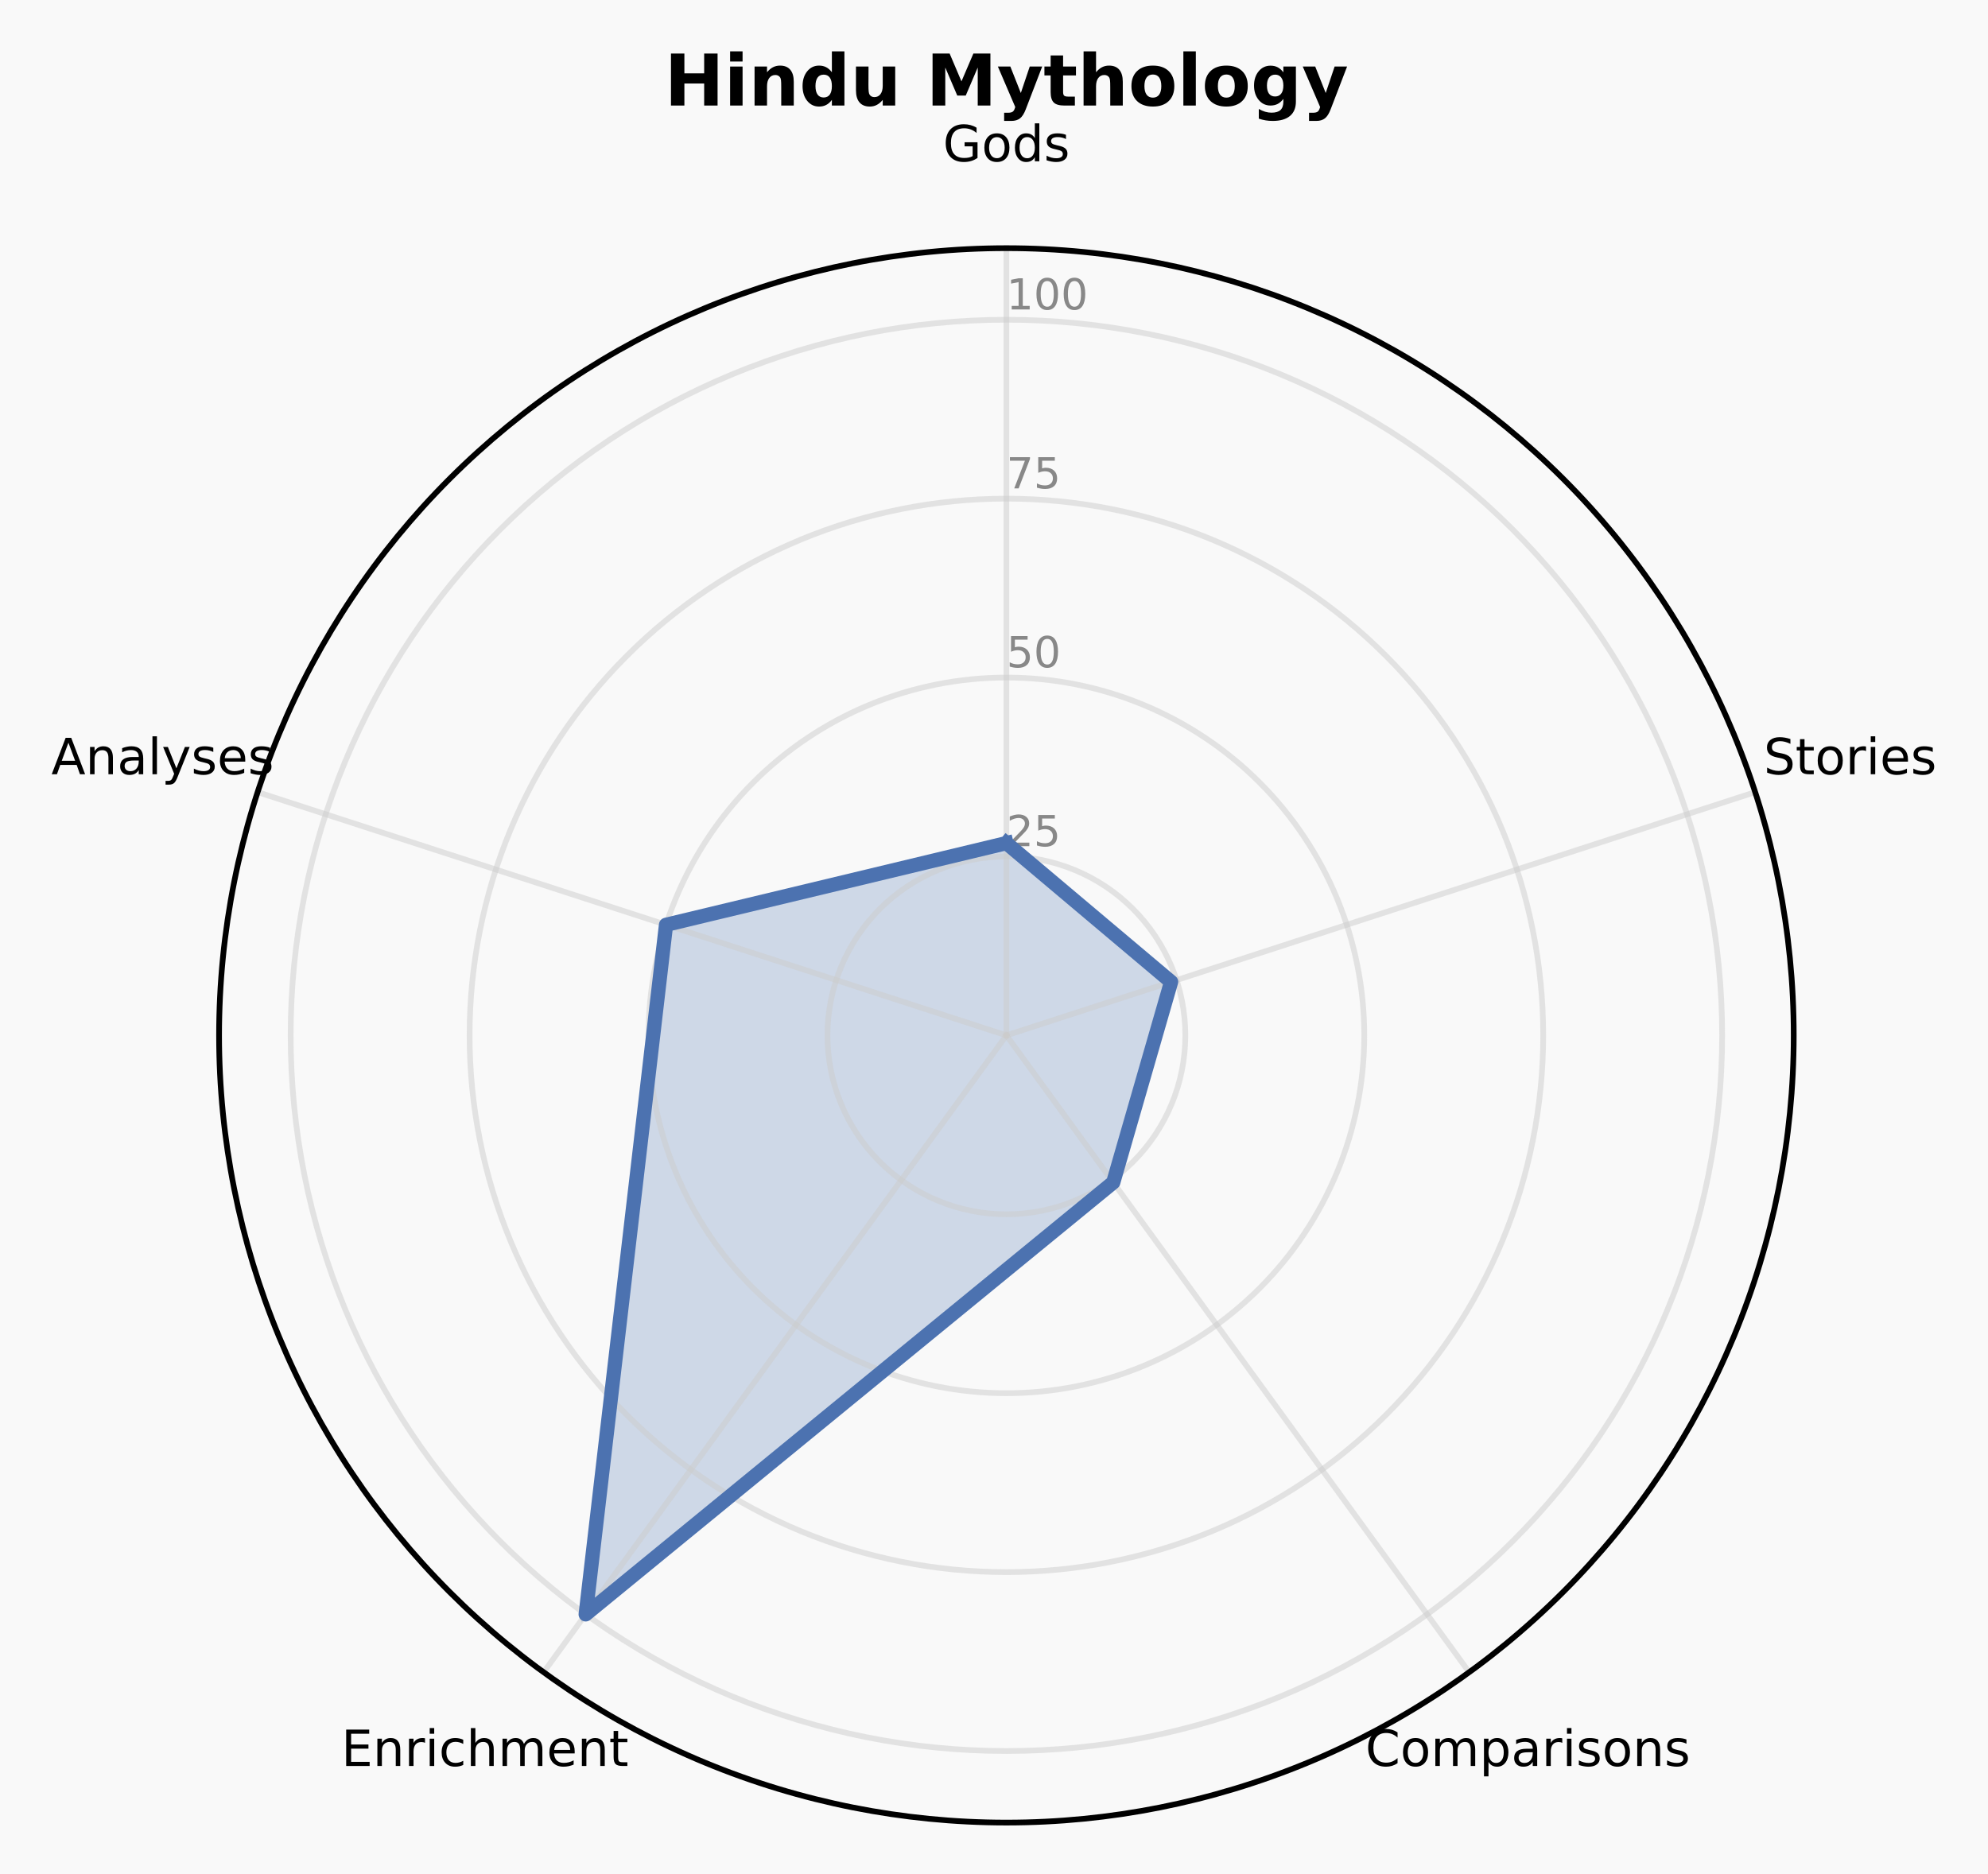
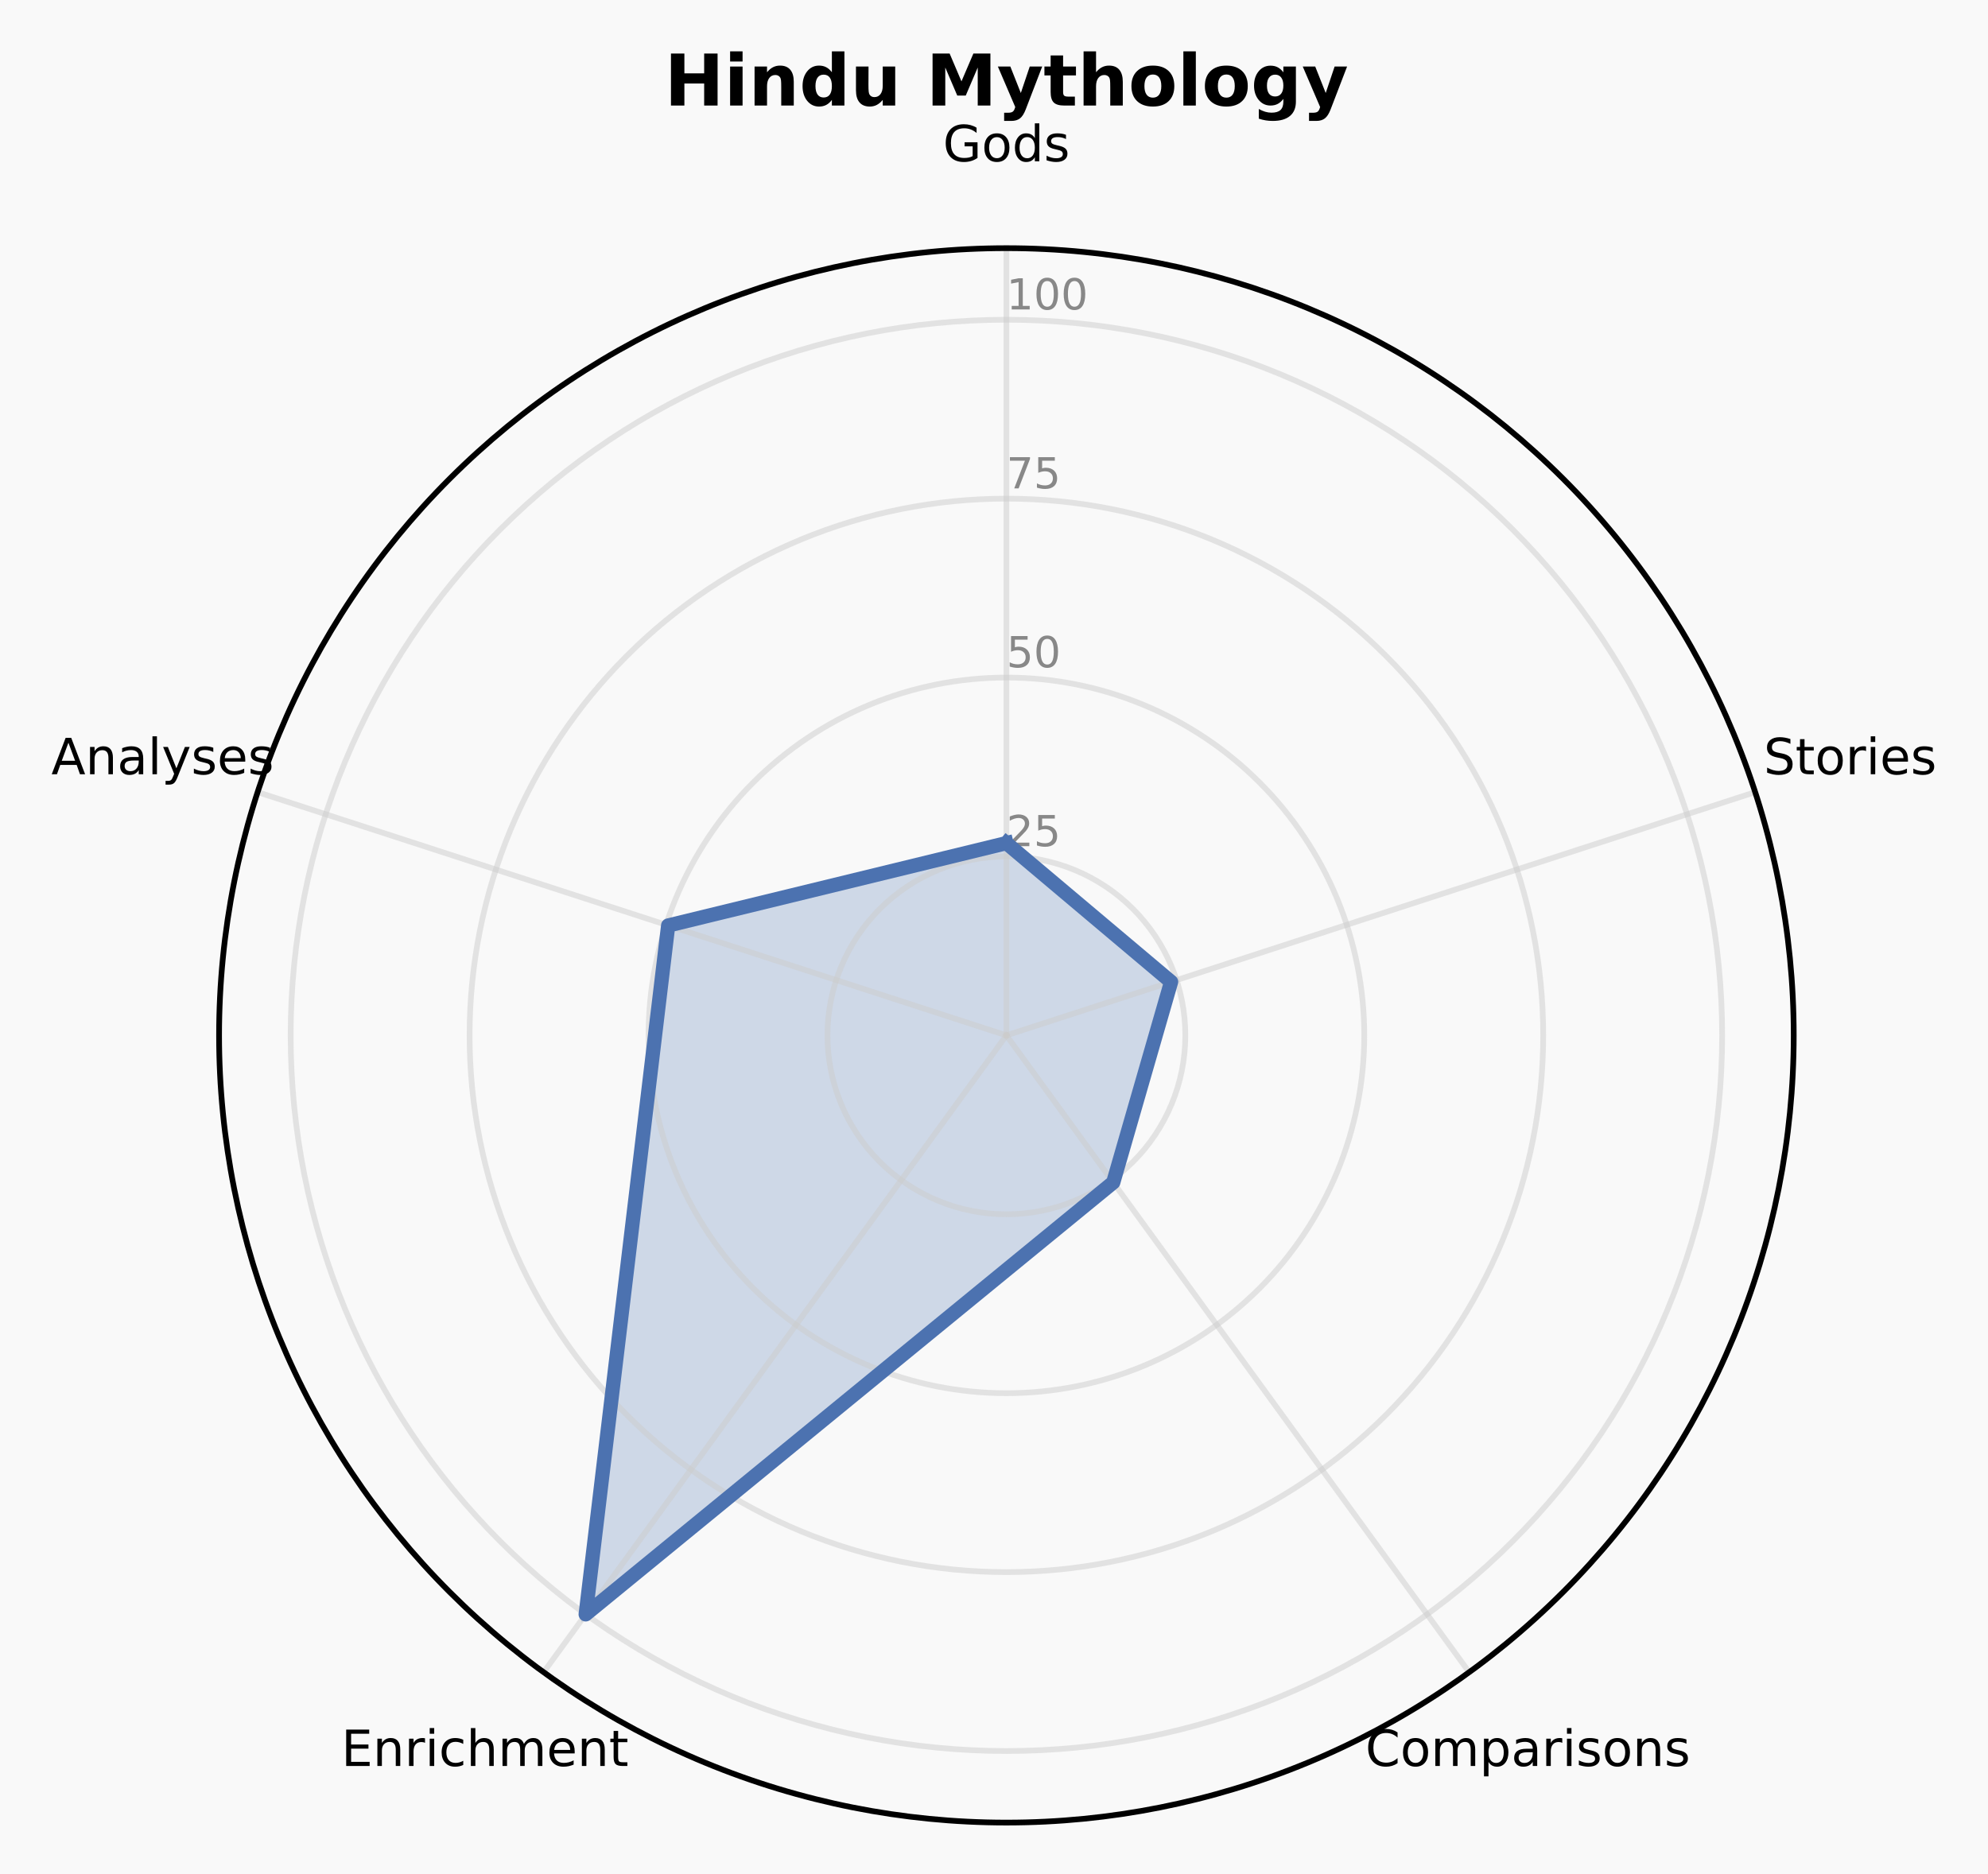
<svg xmlns="http://www.w3.org/2000/svg" xmlns:xlink="http://www.w3.org/1999/xlink" width="278.709pt" height="262.758pt" viewBox="0 0 278.709 262.758" version="1.1">
  <defs>
    <style type="text/css">*{stroke-linejoin: round; stroke-linecap: butt}</style>
  </defs>
  <g id="figure_1">
    <g id="patch_1">
      <path d="M 0 262.758  L 278.709 262.758  L 278.709 0  L 0 0  z " style="fill: #f9f9f9" />
    </g>
    <g id="axes_1">
      <g id="patch_2">
        <path d="M 251.473 145.178  C 251.473 130.683 248.618 116.329 243.071 102.938  C 237.524 89.546 229.393 77.377 219.143 67.128  C 208.894 56.878 196.725 48.748 183.334 43.201  C 169.942 37.654 155.588 34.798 141.093 34.798  C 126.598 34.798 112.244 37.654 98.853 43.201  C 85.461 48.748 73.293 56.878 63.043 67.128  C 52.794 77.377 44.663 89.546 39.116 102.938  C 33.569 116.329 30.714 130.683 30.714 145.178  C 30.714 159.673 33.569 174.027 39.116 187.418  C 44.663 200.81 52.794 212.979 63.043 223.228  C 73.293 233.478 85.461 241.609 98.853 247.155  C 112.244 252.702 126.598 255.558 141.093 255.558  C 155.588 255.558 169.942 252.702 183.334 247.155  C 196.725 241.609 208.894 233.478 219.143 223.228  C 229.393 212.979 237.524 200.81 243.071 187.418  C 248.618 174.027 251.473 159.673 251.473 145.178  M 141.093 145.178  C 141.093 145.178 141.093 145.178 141.093 145.178  C 141.093 145.178 141.093 145.178 141.093 145.178  C 141.093 145.178 141.093 145.178 141.093 145.178  C 141.093 145.178 141.093 145.178 141.093 145.178  C 141.093 145.178 141.093 145.178 141.093 145.178  C 141.093 145.178 141.093 145.178 141.093 145.178  C 141.093 145.178 141.093 145.178 141.093 145.178  C 141.093 145.178 141.093 145.178 141.093 145.178  C 141.093 145.178 141.093 145.178 141.093 145.178  C 141.093 145.178 141.093 145.178 141.093 145.178  C 141.093 145.178 141.093 145.178 141.093 145.178  C 141.093 145.178 141.093 145.178 141.093 145.178  C 141.093 145.178 141.093 145.178 141.093 145.178  C 141.093 145.178 141.093 145.178 141.093 145.178  C 141.093 145.178 141.093 145.178 141.093 145.178  C 141.093 145.178 141.093 145.178 141.093 145.178  z " style="fill: #f9f9f9" />
      </g>
      <g id="patch_3">
-         <path d="M 141.093 118.22  L 164.182 137.676  L 156.073 165.795  L 82.112 226.359  L 93.376 129.674  z " clip-path="url(#p9c87a16b70)" style="fill: #4c72b0; opacity: 0.25; stroke: #4c72b0; stroke-linejoin: miter" />
+         <path d="M 141.093 118.22  L 164.182 137.676  L 156.073 165.795  L 82.112 226.359  L 93.676 129.771  z " clip-path="url(#p53268eca87)" style="fill: #4c72b0; opacity: 0.25; stroke: #4c72b0; stroke-linejoin: miter" />
      </g>
      <g id="matplotlib.axis_1">
        <g id="xtick_1">
          <g id="line2d_1">
-             <path d="M 141.093 145.178  L 141.093 34.798  " clip-path="url(#p9c87a16b70)" style="fill: none; stroke: #cccccc; stroke-opacity: 0.5; stroke-width: 0.8; stroke-linecap: square" />
+             <path d="M 141.093 145.178  L 141.093 34.798  " clip-path="url(#p53268eca87)" style="fill: none; stroke: #cccccc; stroke-opacity: 0.5; stroke-width: 0.8; stroke-linecap: square" />
          </g>
          <g id="text_1">
            <g transform="translate(132.1945 22.61707) scale(0.07 -0.07)">
              <defs>
                <path id="DejaVuSans-2a" d="M 3809 666  L 3809 1919  L 2778 1919  L 2778 2438  L 4434 2438  L 4434 434  Q 4069 175 3628 42  Q 3188 -91 2688 -91  Q 1594 -91 976 548  Q 359 1188 359 2328  Q 359 3472 976 4111  Q 1594 4750 2688 4750  Q 3144 4750 3555 4637  Q 3966 4525 4313 4306  L 4313 3634  Q 3963 3931 3569 4081  Q 3175 4231 2741 4231  Q 1884 4231 1454 3753  Q 1025 3275 1025 2328  Q 1025 1384 1454 906  Q 1884 428 2741 428  Q 3075 428 3337 486  Q 3600 544 3809 666  z " transform="scale(0.015625)" />
                <path id="DejaVuSans-52" d="M 1959 3097  Q 1497 3097 1228 2736  Q 959 2375 959 1747  Q 959 1119 1226 758  Q 1494 397 1959 397  Q 2419 397 2687 759  Q 2956 1122 2956 1747  Q 2956 2369 2687 2733  Q 2419 3097 1959 3097  z M 1959 3584  Q 2709 3584 3137 3096  Q 3566 2609 3566 1747  Q 3566 888 3137 398  Q 2709 -91 1959 -91  Q 1206 -91 779 398  Q 353 888 353 1747  Q 353 2609 779 3096  Q 1206 3584 1959 3584  z " transform="scale(0.015625)" />
                <path id="DejaVuSans-47" d="M 2906 2969  L 2906 4863  L 3481 4863  L 3481 0  L 2906 0  L 2906 525  Q 2725 213 2448 61  Q 2172 -91 1784 -91  Q 1150 -91 751 415  Q 353 922 353 1747  Q 353 2572 751 3078  Q 1150 3584 1784 3584  Q 2172 3584 2448 3432  Q 2725 3281 2906 2969  z M 947 1747  Q 947 1113 1208 752  Q 1469 391 1925 391  Q 2381 391 2643 752  Q 2906 1113 2906 1747  Q 2906 2381 2643 2742  Q 2381 3103 1925 3103  Q 1469 3103 1208 2742  Q 947 2381 947 1747  z " transform="scale(0.015625)" />
                <path id="DejaVuSans-56" d="M 2834 3397  L 2834 2853  Q 2591 2978 2328 3040  Q 2066 3103 1784 3103  Q 1356 3103 1142 2972  Q 928 2841 928 2578  Q 928 2378 1081 2264  Q 1234 2150 1697 2047  L 1894 2003  Q 2506 1872 2764 1633  Q 3022 1394 3022 966  Q 3022 478 2636 193  Q 2250 -91 1575 -91  Q 1294 -91 989 -36  Q 684 19 347 128  L 347 722  Q 666 556 975 473  Q 1284 391 1588 391  Q 1994 391 2212 530  Q 2431 669 2431 922  Q 2431 1156 2273 1281  Q 2116 1406 1581 1522  L 1381 1569  Q 847 1681 609 1914  Q 372 2147 372 2553  Q 372 3047 722 3315  Q 1072 3584 1716 3584  Q 2034 3584 2315 3537  Q 2597 3491 2834 3397  z " transform="scale(0.015625)" />
              </defs>
              <use xlink:href="#DejaVuSans-2a" />
              <use xlink:href="#DejaVuSans-52" transform="translate(77.48438 0)" />
              <use xlink:href="#DejaVuSans-47" transform="translate(138.6719 0)" />
              <use xlink:href="#DejaVuSans-56" transform="translate(202.1562 0)" />
            </g>
          </g>
        </g>
        <g id="xtick_2">
          <g id="line2d_2">
-             <path d="M 141.093 145.178  L 246.07 111.069  " clip-path="url(#p9c87a16b70)" style="fill: none; stroke: #cccccc; stroke-opacity: 0.5; stroke-width: 0.8; stroke-linecap: square" />
+             <path d="M 141.093 145.178  L 246.07 111.069  " clip-path="url(#p53268eca87)" style="fill: none; stroke: #cccccc; stroke-opacity: 0.5; stroke-width: 0.8; stroke-linecap: square" />
          </g>
          <g id="text_2">
            <g transform="translate(247.2616 108.5613) scale(0.07 -0.07)">
              <defs>
                <path id="DejaVuSans-36" d="M 3425 4513  L 3425 3897  Q 3066 4069 2747 4153  Q 2428 4238 2131 4238  Q 1616 4238 1336 4038  Q 1056 3838 1056 3469  Q 1056 3159 1242 3001  Q 1428 2844 1947 2747  L 2328 2669  Q 3034 2534 3370 2195  Q 3706 1856 3706 1288  Q 3706 609 3251 259  Q 2797 -91 1919 -91  Q 1588 -91 1214 -16  Q 841 59 441 206  L 441 856  Q 825 641 1194 531  Q 1563 422 1919 422  Q 2459 422 2753 634  Q 3047 847 3047 1241  Q 3047 1584 2836 1778  Q 2625 1972 2144 2069  L 1759 2144  Q 1053 2284 737 2584  Q 422 2884 422 3419  Q 422 4038 858 4394  Q 1294 4750 2059 4750  Q 2388 4750 2728 4690  Q 3069 4631 3425 4513  z " transform="scale(0.015625)" />
                <path id="DejaVuSans-57" d="M 1172 4494  L 1172 3500  L 2356 3500  L 2356 3053  L 1172 3053  L 1172 1153  Q 1172 725 1289 603  Q 1406 481 1766 481  L 2356 481  L 2356 0  L 1766 0  Q 1100 0 847 248  Q 594 497 594 1153  L 594 3053  L 172 3053  L 172 3500  L 594 3500  L 594 4494  L 1172 4494  z " transform="scale(0.015625)" />
                <path id="DejaVuSans-55" d="M 2631 2963  Q 2534 3019 2420 3045  Q 2306 3072 2169 3072  Q 1681 3072 1420 2755  Q 1159 2438 1159 1844  L 1159 0  L 581 0  L 581 3500  L 1159 3500  L 1159 2956  Q 1341 3275 1631 3429  Q 1922 3584 2338 3584  Q 2397 3584 2469 3576  Q 2541 3569 2628 3553  L 2631 2963  z " transform="scale(0.015625)" />
                <path id="DejaVuSans-4c" d="M 603 3500  L 1178 3500  L 1178 0  L 603 0  L 603 3500  z M 603 4863  L 1178 4863  L 1178 4134  L 603 4134  L 603 4863  z " transform="scale(0.015625)" />
                <path id="DejaVuSans-48" d="M 3597 1894  L 3597 1613  L 953 1613  Q 991 1019 1311 708  Q 1631 397 2203 397  Q 2534 397 2845 478  Q 3156 559 3463 722  L 3463 178  Q 3153 47 2828 -22  Q 2503 -91 2169 -91  Q 1331 -91 842 396  Q 353 884 353 1716  Q 353 2575 817 3079  Q 1281 3584 2069 3584  Q 2775 3584 3186 3129  Q 3597 2675 3597 1894  z M 3022 2063  Q 3016 2534 2758 2815  Q 2500 3097 2075 3097  Q 1594 3097 1305 2825  Q 1016 2553 972 2059  L 3022 2063  z " transform="scale(0.015625)" />
              </defs>
              <use xlink:href="#DejaVuSans-36" />
              <use xlink:href="#DejaVuSans-57" transform="translate(63.48438 0)" />
              <use xlink:href="#DejaVuSans-52" transform="translate(102.6875 0)" />
              <use xlink:href="#DejaVuSans-55" transform="translate(163.875 0)" />
              <use xlink:href="#DejaVuSans-4c" transform="translate(204.9844 0)" />
              <use xlink:href="#DejaVuSans-48" transform="translate(232.7656 0)" />
              <use xlink:href="#DejaVuSans-56" transform="translate(294.2969 0)" />
            </g>
          </g>
        </g>
        <g id="xtick_3">
          <g id="line2d_3">
-             <path d="M 141.093 145.178  L 205.973 234.477  " clip-path="url(#p9c87a16b70)" style="fill: none; stroke: #cccccc; stroke-opacity: 0.5; stroke-width: 0.8; stroke-linecap: square" />
+             <path d="M 141.093 145.178  L 205.973 234.477  " clip-path="url(#p53268eca87)" style="fill: none; stroke: #cccccc; stroke-opacity: 0.5; stroke-width: 0.8; stroke-linecap: square" />
          </g>
          <g id="text_3">
            <g transform="translate(191.4228 247.6219) scale(0.07 -0.07)">
              <defs>
                <path id="DejaVuSans-26" d="M 4122 4306  L 4122 3641  Q 3803 3938 3442 4084  Q 3081 4231 2675 4231  Q 1875 4231 1450 3742  Q 1025 3253 1025 2328  Q 1025 1406 1450 917  Q 1875 428 2675 428  Q 3081 428 3442 575  Q 3803 722 4122 1019  L 4122 359  Q 3791 134 3420 21  Q 3050 -91 2638 -91  Q 1578 -91 968 557  Q 359 1206 359 2328  Q 359 3453 968 4101  Q 1578 4750 2638 4750  Q 3056 4750 3426 4639  Q 3797 4528 4122 4306  z " transform="scale(0.015625)" />
                <path id="DejaVuSans-50" d="M 3328 2828  Q 3544 3216 3844 3400  Q 4144 3584 4550 3584  Q 5097 3584 5394 3201  Q 5691 2819 5691 2113  L 5691 0  L 5113 0  L 5113 2094  Q 5113 2597 4934 2840  Q 4756 3084 4391 3084  Q 3944 3084 3684 2787  Q 3425 2491 3425 1978  L 3425 0  L 2847 0  L 2847 2094  Q 2847 2600 2669 2842  Q 2491 3084 2119 3084  Q 1678 3084 1418 2786  Q 1159 2488 1159 1978  L 1159 0  L 581 0  L 581 3500  L 1159 3500  L 1159 2956  Q 1356 3278 1631 3431  Q 1906 3584 2284 3584  Q 2666 3584 2933 3390  Q 3200 3197 3328 2828  z " transform="scale(0.015625)" />
                <path id="DejaVuSans-53" d="M 1159 525  L 1159 -1331  L 581 -1331  L 581 3500  L 1159 3500  L 1159 2969  Q 1341 3281 1617 3432  Q 1894 3584 2278 3584  Q 2916 3584 3314 3078  Q 3713 2572 3713 1747  Q 3713 922 3314 415  Q 2916 -91 2278 -91  Q 1894 -91 1617 61  Q 1341 213 1159 525  z M 3116 1747  Q 3116 2381 2855 2742  Q 2594 3103 2138 3103  Q 1681 3103 1420 2742  Q 1159 2381 1159 1747  Q 1159 1113 1420 752  Q 1681 391 2138 391  Q 2594 391 2855 752  Q 3116 1113 3116 1747  z " transform="scale(0.015625)" />
                <path id="DejaVuSans-44" d="M 2194 1759  Q 1497 1759 1228 1600  Q 959 1441 959 1056  Q 959 750 1161 570  Q 1363 391 1709 391  Q 2188 391 2477 730  Q 2766 1069 2766 1631  L 2766 1759  L 2194 1759  z M 3341 1997  L 3341 0  L 2766 0  L 2766 531  Q 2569 213 2275 61  Q 1981 -91 1556 -91  Q 1019 -91 701 211  Q 384 513 384 1019  Q 384 1609 779 1909  Q 1175 2209 1959 2209  L 2766 2209  L 2766 2266  Q 2766 2663 2505 2880  Q 2244 3097 1772 3097  Q 1472 3097 1187 3025  Q 903 2953 641 2809  L 641 3341  Q 956 3463 1253 3523  Q 1550 3584 1831 3584  Q 2591 3584 2966 3190  Q 3341 2797 3341 1997  z " transform="scale(0.015625)" />
                <path id="DejaVuSans-51" d="M 3513 2113  L 3513 0  L 2938 0  L 2938 2094  Q 2938 2591 2744 2837  Q 2550 3084 2163 3084  Q 1697 3084 1428 2787  Q 1159 2491 1159 1978  L 1159 0  L 581 0  L 581 3500  L 1159 3500  L 1159 2956  Q 1366 3272 1645 3428  Q 1925 3584 2291 3584  Q 2894 3584 3203 3211  Q 3513 2838 3513 2113  z " transform="scale(0.015625)" />
              </defs>
              <use xlink:href="#DejaVuSans-26" />
              <use xlink:href="#DejaVuSans-52" transform="translate(69.82812 0)" />
              <use xlink:href="#DejaVuSans-50" transform="translate(131.0156 0)" />
              <use xlink:href="#DejaVuSans-53" transform="translate(228.4219 0)" />
              <use xlink:href="#DejaVuSans-44" transform="translate(291.9062 0)" />
              <use xlink:href="#DejaVuSans-55" transform="translate(353.1875 0)" />
              <use xlink:href="#DejaVuSans-4c" transform="translate(394.2969 0)" />
              <use xlink:href="#DejaVuSans-56" transform="translate(422.0781 0)" />
              <use xlink:href="#DejaVuSans-52" transform="translate(474.1719 0)" />
              <use xlink:href="#DejaVuSans-51" transform="translate(535.3594 0)" />
              <use xlink:href="#DejaVuSans-56" transform="translate(598.7344 0)" />
            </g>
          </g>
        </g>
        <g id="xtick_4">
          <g id="line2d_4">
-             <path d="M 141.093 145.178  L 76.214 234.477  " clip-path="url(#p9c87a16b70)" style="fill: none; stroke: #cccccc; stroke-opacity: 0.5; stroke-width: 0.8; stroke-linecap: square" />
+             <path d="M 141.093 145.178  L 76.214 234.477  " clip-path="url(#p53268eca87)" style="fill: none; stroke: #cccccc; stroke-opacity: 0.5; stroke-width: 0.8; stroke-linecap: square" />
          </g>
          <g id="text_4">
            <g transform="translate(47.8483 247.6219) scale(0.07 -0.07)">
              <defs>
                <path id="DejaVuSans-28" d="M 628 4666  L 3578 4666  L 3578 4134  L 1259 4134  L 1259 2753  L 3481 2753  L 3481 2222  L 1259 2222  L 1259 531  L 3634 531  L 3634 0  L 628 0  L 628 4666  z " transform="scale(0.015625)" />
                <path id="DejaVuSans-46" d="M 3122 3366  L 3122 2828  Q 2878 2963 2633 3030  Q 2388 3097 2138 3097  Q 1578 3097 1268 2742  Q 959 2388 959 1747  Q 959 1106 1268 751  Q 1578 397 2138 397  Q 2388 397 2633 464  Q 2878 531 3122 666  L 3122 134  Q 2881 22 2623 -34  Q 2366 -91 2075 -91  Q 1284 -91 818 406  Q 353 903 353 1747  Q 353 2603 823 3093  Q 1294 3584 2113 3584  Q 2378 3584 2631 3529  Q 2884 3475 3122 3366  z " transform="scale(0.015625)" />
                <path id="DejaVuSans-4b" d="M 3513 2113  L 3513 0  L 2938 0  L 2938 2094  Q 2938 2591 2744 2837  Q 2550 3084 2163 3084  Q 1697 3084 1428 2787  Q 1159 2491 1159 1978  L 1159 0  L 581 0  L 581 4863  L 1159 4863  L 1159 2956  Q 1366 3272 1645 3428  Q 1925 3584 2291 3584  Q 2894 3584 3203 3211  Q 3513 2838 3513 2113  z " transform="scale(0.015625)" />
              </defs>
              <use xlink:href="#DejaVuSans-28" />
              <use xlink:href="#DejaVuSans-51" transform="translate(63.1875 0)" />
              <use xlink:href="#DejaVuSans-55" transform="translate(126.5625 0)" />
              <use xlink:href="#DejaVuSans-4c" transform="translate(167.6719 0)" />
              <use xlink:href="#DejaVuSans-46" transform="translate(195.4531 0)" />
              <use xlink:href="#DejaVuSans-4b" transform="translate(250.4375 0)" />
              <use xlink:href="#DejaVuSans-50" transform="translate(313.8125 0)" />
              <use xlink:href="#DejaVuSans-48" transform="translate(411.2188 0)" />
              <use xlink:href="#DejaVuSans-51" transform="translate(472.75 0)" />
              <use xlink:href="#DejaVuSans-57" transform="translate(536.125 0)" />
            </g>
          </g>
        </g>
        <g id="xtick_5">
          <g id="line2d_5">
-             <path d="M 141.093 145.178  L 36.116 111.069  " clip-path="url(#p9c87a16b70)" style="fill: none; stroke: #cccccc; stroke-opacity: 0.5; stroke-width: 0.8; stroke-linecap: square" />
+             <path d="M 141.093 145.178  L 36.116 111.069  " clip-path="url(#p53268eca87)" style="fill: none; stroke: #cccccc; stroke-opacity: 0.5; stroke-width: 0.8; stroke-linecap: square" />
          </g>
          <g id="text_5">
            <g transform="translate(7.2 108.5613) scale(0.07 -0.07)">
              <defs>
                <path id="DejaVuSans-24" d="M 2188 4044  L 1331 1722  L 3047 1722  L 2188 4044  z M 1831 4666  L 2547 4666  L 4325 0  L 3669 0  L 3244 1197  L 1141 1197  L 716 0  L 50 0  L 1831 4666  z " transform="scale(0.015625)" />
                <path id="DejaVuSans-4f" d="M 603 4863  L 1178 4863  L 1178 0  L 603 0  L 603 4863  z " transform="scale(0.015625)" />
                <path id="DejaVuSans-5c" d="M 2059 -325  Q 1816 -950 1584 -1140  Q 1353 -1331 966 -1331  L 506 -1331  L 506 -850  L 844 -850  Q 1081 -850 1212 -737  Q 1344 -625 1503 -206  L 1606 56  L 191 3500  L 800 3500  L 1894 763  L 2988 3500  L 3597 3500  L 2059 -325  z " transform="scale(0.015625)" />
              </defs>
              <use xlink:href="#DejaVuSans-24" />
              <use xlink:href="#DejaVuSans-51" transform="translate(68.40625 0)" />
              <use xlink:href="#DejaVuSans-44" transform="translate(131.7812 0)" />
              <use xlink:href="#DejaVuSans-4f" transform="translate(193.0625 0)" />
              <use xlink:href="#DejaVuSans-5c" transform="translate(220.8438 0)" />
              <use xlink:href="#DejaVuSans-56" transform="translate(280.0312 0)" />
              <use xlink:href="#DejaVuSans-48" transform="translate(332.125 0)" />
              <use xlink:href="#DejaVuSans-56" transform="translate(393.6562 0)" />
            </g>
          </g>
        </g>
      </g>
      <g id="matplotlib.axis_2">
        <g id="ytick_1">
          <g id="line2d_6">
-             <path d="M 141.093 120.092  C 144.388 120.092 147.65 120.741 150.693 122.001  C 153.737 123.262 156.503 125.11 158.832 127.439  C 161.161 129.769 163.009 132.534 164.27 135.578  C 165.531 138.621 166.18 141.884 166.18 145.178  C 166.18 148.472 165.531 151.735 164.27 154.778  C 163.009 157.822 161.161 160.587 158.832 162.917  C 156.503 165.246 153.737 167.094 150.693 168.355  C 147.65 169.615 144.388 170.264 141.093 170.264  C 137.799 170.264 134.537 169.615 131.493 168.355  C 128.45 167.094 125.684 165.246 123.355 162.917  C 121.025 160.587 119.177 157.822 117.917 154.778  C 116.656 151.735 116.007 148.472 116.007 145.178  C 116.007 141.884 116.656 138.621 117.917 135.578  C 119.177 132.534 121.025 129.769 123.355 127.439  C 125.684 125.11 128.45 123.262 131.493 122.001  C 134.537 120.741 137.799 120.092 141.093 120.092  " clip-path="url(#p9c87a16b70)" style="fill: none; stroke: #cccccc; stroke-opacity: 0.5; stroke-width: 0.8; stroke-linecap: square" />
+             <path d="M 141.093 120.092  C 144.388 120.092 147.65 120.741 150.693 122.001  C 153.737 123.262 156.503 125.11 158.832 127.439  C 161.161 129.769 163.009 132.534 164.27 135.578  C 165.531 138.621 166.18 141.884 166.18 145.178  C 166.18 148.472 165.531 151.735 164.27 154.778  C 163.009 157.822 161.161 160.587 158.832 162.917  C 156.503 165.246 153.737 167.094 150.693 168.355  C 147.65 169.615 144.388 170.264 141.093 170.264  C 137.799 170.264 134.537 169.615 131.493 168.355  C 128.45 167.094 125.684 165.246 123.355 162.917  C 121.025 160.587 119.177 157.822 117.917 154.778  C 116.656 151.735 116.007 148.472 116.007 145.178  C 116.007 141.884 116.656 138.621 117.917 135.578  C 119.177 132.534 121.025 129.769 123.355 127.439  C 125.684 125.11 128.45 123.262 131.493 122.001  C 134.537 120.741 137.799 120.092 141.093 120.092  " clip-path="url(#p53268eca87)" style="fill: none; stroke: #cccccc; stroke-opacity: 0.5; stroke-width: 0.8; stroke-linecap: square" />
          </g>
          <g id="text_6">
            <g style="fill: #888888" transform="translate(141.0933 118.6504) scale(0.06 -0.06)">
              <defs>
                <path id="DejaVuSans-15" d="M 1228 531  L 3431 531  L 3431 0  L 469 0  L 469 531  Q 828 903 1448 1529  Q 2069 2156 2228 2338  Q 2531 2678 2651 2914  Q 2772 3150 2772 3378  Q 2772 3750 2511 3984  Q 2250 4219 1831 4219  Q 1534 4219 1204 4116  Q 875 4013 500 3803  L 500 4441  Q 881 4594 1212 4672  Q 1544 4750 1819 4750  Q 2544 4750 2975 4387  Q 3406 4025 3406 3419  Q 3406 3131 3298 2873  Q 3191 2616 2906 2266  Q 2828 2175 2409 1742  Q 1991 1309 1228 531  z " transform="scale(0.015625)" />
                <path id="DejaVuSans-18" d="M 691 4666  L 3169 4666  L 3169 4134  L 1269 4134  L 1269 2991  Q 1406 3038 1543 3061  Q 1681 3084 1819 3084  Q 2600 3084 3056 2656  Q 3513 2228 3513 1497  Q 3513 744 3044 326  Q 2575 -91 1722 -91  Q 1428 -91 1123 -41  Q 819 9 494 109  L 494 744  Q 775 591 1075 516  Q 1375 441 1709 441  Q 2250 441 2565 725  Q 2881 1009 2881 1497  Q 2881 1984 2565 2268  Q 2250 2553 1709 2553  Q 1456 2553 1204 2497  Q 953 2441 691 2322  L 691 4666  z " transform="scale(0.015625)" />
              </defs>
              <use xlink:href="#DejaVuSans-15" />
              <use xlink:href="#DejaVuSans-18" transform="translate(63.625 0)" />
            </g>
          </g>
        </g>
        <g id="ytick_2">
          <g id="line2d_7">
-             <path d="M 141.093 95.005  C 147.682 95.005 154.206 96.303 160.293 98.825  C 166.381 101.346 171.912 105.042 176.571 109.701  C 181.229 114.36 184.925 119.891 187.447 125.978  C 189.968 132.065 191.266 138.589 191.266 145.178  C 191.266 151.767 189.968 158.291 187.447 164.378  C 184.925 170.465 181.229 175.997 176.571 180.655  C 171.912 185.314 166.381 189.01 160.293 191.531  C 154.206 194.053 147.682 195.351 141.093 195.351  C 134.505 195.351 127.98 194.053 121.893 191.531  C 115.806 189.01 110.275 185.314 105.616 180.655  C 100.957 175.997 97.261 170.465 94.74 164.378  C 92.219 158.291 90.921 151.767 90.921 145.178  C 90.921 138.589 92.219 132.065 94.74 125.978  C 97.261 119.891 100.957 114.36 105.616 109.701  C 110.275 105.042 115.806 101.346 121.893 98.825  C 127.98 96.303 134.505 95.005 141.093 95.005  " clip-path="url(#p9c87a16b70)" style="fill: none; stroke: #cccccc; stroke-opacity: 0.5; stroke-width: 0.8; stroke-linecap: square" />
+             <path d="M 141.093 95.005  C 147.682 95.005 154.206 96.303 160.293 98.825  C 166.381 101.346 171.912 105.042 176.571 109.701  C 181.229 114.36 184.925 119.891 187.447 125.978  C 189.968 132.065 191.266 138.589 191.266 145.178  C 191.266 151.767 189.968 158.291 187.447 164.378  C 184.925 170.465 181.229 175.997 176.571 180.655  C 171.912 185.314 166.381 189.01 160.293 191.531  C 154.206 194.053 147.682 195.351 141.093 195.351  C 134.505 195.351 127.98 194.053 121.893 191.531  C 115.806 189.01 110.275 185.314 105.616 180.655  C 100.957 175.997 97.261 170.465 94.74 164.378  C 92.219 158.291 90.921 151.767 90.921 145.178  C 90.921 138.589 92.219 132.065 94.74 125.978  C 97.261 119.891 100.957 114.36 105.616 109.701  C 110.275 105.042 115.806 101.346 121.893 98.825  C 127.98 96.303 134.505 95.005 141.093 95.005  " clip-path="url(#p53268eca87)" style="fill: none; stroke: #cccccc; stroke-opacity: 0.5; stroke-width: 0.8; stroke-linecap: square" />
          </g>
          <g id="text_7">
            <g style="fill: #888888" transform="translate(141.0933 93.56408) scale(0.06 -0.06)">
              <defs>
                <path id="DejaVuSans-13" d="M 2034 4250  Q 1547 4250 1301 3770  Q 1056 3291 1056 2328  Q 1056 1369 1301 889  Q 1547 409 2034 409  Q 2525 409 2770 889  Q 3016 1369 3016 2328  Q 3016 3291 2770 3770  Q 2525 4250 2034 4250  z M 2034 4750  Q 2819 4750 3233 4129  Q 3647 3509 3647 2328  Q 3647 1150 3233 529  Q 2819 -91 2034 -91  Q 1250 -91 836 529  Q 422 1150 422 2328  Q 422 3509 836 4129  Q 1250 4750 2034 4750  z " transform="scale(0.015625)" />
              </defs>
              <use xlink:href="#DejaVuSans-18" />
              <use xlink:href="#DejaVuSans-13" transform="translate(63.625 0)" />
            </g>
          </g>
        </g>
        <g id="ytick_3">
          <g id="line2d_8">
-             <path d="M 141.093 69.919  C 150.976 69.919 160.763 71.866 169.894 75.648  C 179.024 79.43 187.321 84.974 194.309 91.962  C 201.298 98.95 206.841 107.247 210.623 116.378  C 214.405 125.508 216.352 135.295 216.352 145.178  C 216.352 155.061 214.405 164.848 210.623 173.978  C 206.841 183.109 201.298 191.406 194.309 198.394  C 187.321 205.382 179.024 210.926 169.894 214.708  C 160.763 218.49 150.976 220.437 141.093 220.437  C 131.21 220.437 121.424 218.49 112.293 214.708  C 103.162 210.926 94.866 205.382 87.877 198.394  C 80.889 191.406 75.345 183.109 71.563 173.978  C 67.781 164.848 65.834 155.061 65.834 145.178  C 65.834 135.295 67.781 125.508 71.563 116.378  C 75.345 107.247 80.889 98.95 87.877 91.962  C 94.866 84.974 103.162 79.43 112.293 75.648  C 121.424 71.866 131.21 69.919 141.093 69.919  " clip-path="url(#p9c87a16b70)" style="fill: none; stroke: #cccccc; stroke-opacity: 0.5; stroke-width: 0.8; stroke-linecap: square" />
+             <path d="M 141.093 69.919  C 150.976 69.919 160.763 71.866 169.894 75.648  C 179.024 79.43 187.321 84.974 194.309 91.962  C 201.298 98.95 206.841 107.247 210.623 116.378  C 214.405 125.508 216.352 135.295 216.352 145.178  C 216.352 155.061 214.405 164.848 210.623 173.978  C 206.841 183.109 201.298 191.406 194.309 198.394  C 187.321 205.382 179.024 210.926 169.894 214.708  C 160.763 218.49 150.976 220.437 141.093 220.437  C 131.21 220.437 121.424 218.49 112.293 214.708  C 103.162 210.926 94.866 205.382 87.877 198.394  C 80.889 191.406 75.345 183.109 71.563 173.978  C 67.781 164.848 65.834 155.061 65.834 145.178  C 65.834 135.295 67.781 125.508 71.563 116.378  C 75.345 107.247 80.889 98.95 87.877 91.962  C 94.866 84.974 103.162 79.43 112.293 75.648  C 121.424 71.866 131.21 69.919 141.093 69.919  " clip-path="url(#p53268eca87)" style="fill: none; stroke: #cccccc; stroke-opacity: 0.5; stroke-width: 0.8; stroke-linecap: square" />
          </g>
          <g id="text_8">
            <g style="fill: #888888" transform="translate(141.0933 68.47781) scale(0.06 -0.06)">
              <defs>
                <path id="DejaVuSans-1a" d="M 525 4666  L 3525 4666  L 3525 4397  L 1831 0  L 1172 0  L 2766 4134  L 525 4134  L 525 4666  z " transform="scale(0.015625)" />
              </defs>
              <use xlink:href="#DejaVuSans-1a" />
              <use xlink:href="#DejaVuSans-18" transform="translate(63.625 0)" />
            </g>
          </g>
        </g>
        <g id="ytick_4">
          <g id="line2d_9">
-             <path d="M 141.093 44.833  C 154.27 44.833 167.32 47.429 179.494 52.471  C 191.668 57.514 202.73 64.906 212.048 74.223  C 221.366 83.541 228.757 94.603 233.8 106.778  C 238.843 118.952 241.438 132.001 241.438 145.178  C 241.438 158.355 238.843 171.404 233.8 183.578  C 228.757 195.753 221.366 206.815 212.048 216.133  C 202.73 225.45 191.668 232.842 179.494 237.885  C 167.32 242.927 154.27 245.523 141.093 245.523  C 127.916 245.523 114.867 242.927 102.693 237.885  C 90.519 232.842 79.456 225.45 70.139 216.133  C 60.821 206.815 53.429 195.753 48.387 183.578  C 43.344 171.404 40.748 158.355 40.748 145.178  C 40.748 132.001 43.344 118.952 48.387 106.778  C 53.429 94.603 60.821 83.541 70.139 74.223  C 79.456 64.906 90.519 57.514 102.693 52.471  C 114.867 47.429 127.916 44.833 141.093 44.833  " clip-path="url(#p9c87a16b70)" style="fill: none; stroke: #cccccc; stroke-opacity: 0.5; stroke-width: 0.8; stroke-linecap: square" />
+             <path d="M 141.093 44.833  C 154.27 44.833 167.32 47.429 179.494 52.471  C 191.668 57.514 202.73 64.906 212.048 74.223  C 221.366 83.541 228.757 94.603 233.8 106.778  C 238.843 118.952 241.438 132.001 241.438 145.178  C 241.438 158.355 238.843 171.404 233.8 183.578  C 228.757 195.753 221.366 206.815 212.048 216.133  C 202.73 225.45 191.668 232.842 179.494 237.885  C 167.32 242.927 154.27 245.523 141.093 245.523  C 127.916 245.523 114.867 242.927 102.693 237.885  C 90.519 232.842 79.456 225.45 70.139 216.133  C 60.821 206.815 53.429 195.753 48.387 183.578  C 43.344 171.404 40.748 158.355 40.748 145.178  C 40.748 132.001 43.344 118.952 48.387 106.778  C 53.429 94.603 60.821 83.541 70.139 74.223  C 79.456 64.906 90.519 57.514 102.693 52.471  C 114.867 47.429 127.916 44.833 141.093 44.833  " clip-path="url(#p53268eca87)" style="fill: none; stroke: #cccccc; stroke-opacity: 0.5; stroke-width: 0.8; stroke-linecap: square" />
          </g>
          <g id="text_9">
            <g style="fill: #888888" transform="translate(141.0933 43.39154) scale(0.06 -0.06)">
              <defs>
                <path id="DejaVuSans-14" d="M 794 531  L 1825 531  L 1825 4091  L 703 3866  L 703 4441  L 1819 4666  L 2450 4666  L 2450 531  L 3481 531  L 3481 0  L 794 0  L 794 531  z " transform="scale(0.015625)" />
              </defs>
              <use xlink:href="#DejaVuSans-14" />
              <use xlink:href="#DejaVuSans-13" transform="translate(63.625 0)" />
              <use xlink:href="#DejaVuSans-13" transform="translate(127.25 0)" />
            </g>
          </g>
        </g>
      </g>
      <g id="line2d_10">
-         <path d="M 141.093 118.22  L 164.182 137.676  L 156.073 165.795  L 82.112 226.359  L 93.376 129.674  L 141.093 118.22  " clip-path="url(#p9c87a16b70)" style="fill: none; stroke: #4c72b0; stroke-width: 2; stroke-linecap: square" />
+         <path d="M 141.093 118.22  L 164.182 137.676  L 156.073 165.795  L 82.112 226.359  L 93.676 129.771  L 141.093 118.22  " clip-path="url(#p53268eca87)" style="fill: none; stroke: #4c72b0; stroke-width: 2; stroke-linecap: square" />
      </g>
      <g id="patch_4">
        <path d="M 141.093 34.798  C 126.598 34.798 112.244 37.654 98.853 43.201  C 85.461 48.748 73.293 56.878 63.043 67.128  C 52.794 77.377 44.663 89.546 39.116 102.938  C 33.569 116.329 30.714 130.683 30.714 145.178  C 30.714 159.673 33.569 174.027 39.116 187.418  C 44.663 200.81 52.794 212.979 63.043 223.228  C 73.293 233.478 85.461 241.609 98.853 247.155  C 112.244 252.702 126.598 255.558 141.093 255.558  C 155.588 255.558 169.942 252.702 183.334 247.155  C 196.725 241.609 208.894 233.478 219.143 223.228  C 229.393 212.979 237.524 200.81 243.071 187.418  C 248.618 174.027 251.473 159.673 251.473 145.178  C 251.473 130.683 248.618 116.329 243.071 102.938  C 237.524 89.546 229.393 77.377 219.143 67.128  C 208.894 56.878 196.725 48.748 183.334 43.201  C 169.942 37.654 155.588 34.798 141.093 34.798  " style="fill: none; stroke: #000000; stroke-width: 0.8; stroke-linejoin: miter; stroke-linecap: square" />
      </g>
      <g id="text_10">
        <g transform="translate(93.14952 14.79844) scale(0.1 -0.1)">
          <defs>
            <path id="DejaVuSans-Bold-2b" d="M 588 4666  L 1791 4666  L 1791 2888  L 3566 2888  L 3566 4666  L 4769 4666  L 4769 0  L 3566 0  L 3566 1978  L 1791 1978  L 1791 0  L 588 0  L 588 4666  z " transform="scale(0.015625)" />
            <path id="DejaVuSans-Bold-4c" d="M 538 3500  L 1656 3500  L 1656 0  L 538 0  L 538 3500  z M 538 4863  L 1656 4863  L 1656 3950  L 538 3950  L 538 4863  z " transform="scale(0.015625)" />
            <path id="DejaVuSans-Bold-51" d="M 4056 2131  L 4056 0  L 2931 0  L 2931 347  L 2931 1631  Q 2931 2084 2911 2256  Q 2891 2428 2841 2509  Q 2775 2619 2662 2680  Q 2550 2741 2406 2741  Q 2056 2741 1856 2470  Q 1656 2200 1656 1722  L 1656 0  L 538 0  L 538 3500  L 1656 3500  L 1656 2988  Q 1909 3294 2193 3439  Q 2478 3584 2822 3584  Q 3428 3584 3742 3212  Q 4056 2841 4056 2131  z " transform="scale(0.015625)" />
            <path id="DejaVuSans-Bold-47" d="M 2919 2988  L 2919 4863  L 4044 4863  L 4044 0  L 2919 0  L 2919 506  Q 2688 197 2409 53  Q 2131 -91 1766 -91  Q 1119 -91 703 423  Q 288 938 288 1747  Q 288 2556 703 3070  Q 1119 3584 1766 3584  Q 2128 3584 2408 3439  Q 2688 3294 2919 2988  z M 2181 722  Q 2541 722 2730 984  Q 2919 1247 2919 1747  Q 2919 2247 2730 2509  Q 2541 2772 2181 2772  Q 1825 2772 1636 2509  Q 1447 2247 1447 1747  Q 1447 1247 1636 984  Q 1825 722 2181 722  z " transform="scale(0.015625)" />
            <path id="DejaVuSans-Bold-58" d="M 500 1363  L 500 3500  L 1625 3500  L 1625 3150  Q 1625 2866 1622 2436  Q 1619 2006 1619 1863  Q 1619 1441 1641 1255  Q 1663 1069 1716 984  Q 1784 875 1895 815  Q 2006 756 2150 756  Q 2500 756 2700 1025  Q 2900 1294 2900 1772  L 2900 3500  L 4019 3500  L 4019 0  L 2900 0  L 2900 506  Q 2647 200 2364 54  Q 2081 -91 1741 -91  Q 1134 -91 817 281  Q 500 653 500 1363  z " transform="scale(0.015625)" />
            <path id="DejaVuSans-Bold-3" transform="scale(0.015625)" />
            <path id="DejaVuSans-Bold-30" d="M 588 4666  L 2119 4666  L 3181 2169  L 4250 4666  L 5778 4666  L 5778 0  L 4641 0  L 4641 3413  L 3566 897  L 2803 897  L 1728 3413  L 1728 0  L 588 0  L 588 4666  z " transform="scale(0.015625)" />
            <path id="DejaVuSans-Bold-5c" d="M 78 3500  L 1197 3500  L 2138 1125  L 2938 3500  L 4056 3500  L 2584 -331  Q 2363 -916 2067 -1148  Q 1772 -1381 1288 -1381  L 641 -1381  L 641 -647  L 991 -647  Q 1275 -647 1404 -556  Q 1534 -466 1606 -231  L 1638 -134  L 78 3500  z " transform="scale(0.015625)" />
            <path id="DejaVuSans-Bold-57" d="M 1759 4494  L 1759 3500  L 2913 3500  L 2913 2700  L 1759 2700  L 1759 1216  Q 1759 972 1856 886  Q 1953 800 2241 800  L 2816 800  L 2816 0  L 1856 0  Q 1194 0 917 276  Q 641 553 641 1216  L 641 2700  L 84 2700  L 84 3500  L 641 3500  L 641 4494  L 1759 4494  z " transform="scale(0.015625)" />
            <path id="DejaVuSans-Bold-4b" d="M 4056 2131  L 4056 0  L 2931 0  L 2931 347  L 2931 1625  Q 2931 2084 2911 2256  Q 2891 2428 2841 2509  Q 2775 2619 2662 2680  Q 2550 2741 2406 2741  Q 2056 2741 1856 2470  Q 1656 2200 1656 1722  L 1656 0  L 538 0  L 538 4863  L 1656 4863  L 1656 2988  Q 1909 3294 2193 3439  Q 2478 3584 2822 3584  Q 3428 3584 3742 3212  Q 4056 2841 4056 2131  z " transform="scale(0.015625)" />
            <path id="DejaVuSans-Bold-52" d="M 2203 2784  Q 1831 2784 1636 2517  Q 1441 2250 1441 1747  Q 1441 1244 1636 976  Q 1831 709 2203 709  Q 2569 709 2762 976  Q 2956 1244 2956 1747  Q 2956 2250 2762 2517  Q 2569 2784 2203 2784  z M 2203 3584  Q 3106 3584 3614 3096  Q 4122 2609 4122 1747  Q 4122 884 3614 396  Q 3106 -91 2203 -91  Q 1297 -91 786 396  Q 275 884 275 1747  Q 275 2609 786 3096  Q 1297 3584 2203 3584  z " transform="scale(0.015625)" />
            <path id="DejaVuSans-Bold-4f" d="M 538 4863  L 1656 4863  L 1656 0  L 538 0  L 538 4863  z " transform="scale(0.015625)" />
            <path id="DejaVuSans-Bold-4a" d="M 2919 594  Q 2688 288 2409 144  Q 2131 0 1766 0  Q 1125 0 706 504  Q 288 1009 288 1791  Q 288 2575 706 3076  Q 1125 3578 1766 3578  Q 2131 3578 2409 3434  Q 2688 3291 2919 2981  L 2919 3500  L 4044 3500  L 4044 353  Q 4044 -491 3511 -936  Q 2978 -1381 1966 -1381  Q 1638 -1381 1331 -1331  Q 1025 -1281 716 -1178  L 716 -306  Q 1009 -475 1290 -558  Q 1572 -641 1856 -641  Q 2406 -641 2662 -400  Q 2919 -159 2919 353  L 2919 594  z M 2181 2772  Q 1834 2772 1640 2515  Q 1447 2259 1447 1791  Q 1447 1309 1634 1061  Q 1822 813 2181 813  Q 2531 813 2725 1069  Q 2919 1325 2919 1791  Q 2919 2259 2725 2515  Q 2531 2772 2181 2772  z " transform="scale(0.015625)" />
          </defs>
          <use xlink:href="#DejaVuSans-Bold-2b" />
          <use xlink:href="#DejaVuSans-Bold-4c" transform="translate(83.6875 0)" />
          <use xlink:href="#DejaVuSans-Bold-51" transform="translate(117.9688 0)" />
          <use xlink:href="#DejaVuSans-Bold-47" transform="translate(189.1562 0)" />
          <use xlink:href="#DejaVuSans-Bold-58" transform="translate(260.7344 0)" />
          <use xlink:href="#DejaVuSans-Bold-3" transform="translate(331.9219 0)" />
          <use xlink:href="#DejaVuSans-Bold-30" transform="translate(366.7344 0)" />
          <use xlink:href="#DejaVuSans-Bold-5c" transform="translate(466.25 0)" />
          <use xlink:href="#DejaVuSans-Bold-57" transform="translate(531.4375 0)" />
          <use xlink:href="#DejaVuSans-Bold-4b" transform="translate(579.2344 0)" />
          <use xlink:href="#DejaVuSans-Bold-52" transform="translate(650.4219 0)" />
          <use xlink:href="#DejaVuSans-Bold-4f" transform="translate(719.125 0)" />
          <use xlink:href="#DejaVuSans-Bold-52" transform="translate(753.4062 0)" />
          <use xlink:href="#DejaVuSans-Bold-4a" transform="translate(822.1094 0)" />
          <use xlink:href="#DejaVuSans-Bold-5c" transform="translate(893.6875 0)" />
        </g>
      </g>
    </g>
  </g>
  <defs>
-     <clipPath id="p9c87a16b70">
+     <clipPath id="p53268eca87">
      <path d="M 251.473 145.178  C 251.473 130.683 248.618 116.329 243.071 102.938  C 237.524 89.546 229.393 77.377 219.143 67.128  C 208.894 56.878 196.725 48.748 183.334 43.201  C 169.942 37.654 155.588 34.798 141.093 34.798  C 126.598 34.798 112.244 37.654 98.853 43.201  C 85.461 48.748 73.293 56.878 63.043 67.128  C 52.794 77.377 44.663 89.546 39.116 102.938  C 33.569 116.329 30.714 130.683 30.714 145.178  C 30.714 159.673 33.569 174.027 39.116 187.418  C 44.663 200.81 52.794 212.979 63.043 223.228  C 73.293 233.478 85.461 241.609 98.853 247.155  C 112.244 252.702 126.598 255.558 141.093 255.558  C 155.588 255.558 169.942 252.702 183.334 247.155  C 196.725 241.609 208.894 233.478 219.143 223.228  C 229.393 212.979 237.524 200.81 243.071 187.418  C 248.618 174.027 251.473 159.673 251.473 145.178  M 141.093 145.178  C 141.093 145.178 141.093 145.178 141.093 145.178  C 141.093 145.178 141.093 145.178 141.093 145.178  C 141.093 145.178 141.093 145.178 141.093 145.178  C 141.093 145.178 141.093 145.178 141.093 145.178  C 141.093 145.178 141.093 145.178 141.093 145.178  C 141.093 145.178 141.093 145.178 141.093 145.178  C 141.093 145.178 141.093 145.178 141.093 145.178  C 141.093 145.178 141.093 145.178 141.093 145.178  C 141.093 145.178 141.093 145.178 141.093 145.178  C 141.093 145.178 141.093 145.178 141.093 145.178  C 141.093 145.178 141.093 145.178 141.093 145.178  C 141.093 145.178 141.093 145.178 141.093 145.178  C 141.093 145.178 141.093 145.178 141.093 145.178  C 141.093 145.178 141.093 145.178 141.093 145.178  C 141.093 145.178 141.093 145.178 141.093 145.178  C 141.093 145.178 141.093 145.178 141.093 145.178  z " />
    </clipPath>
  </defs>
</svg>
